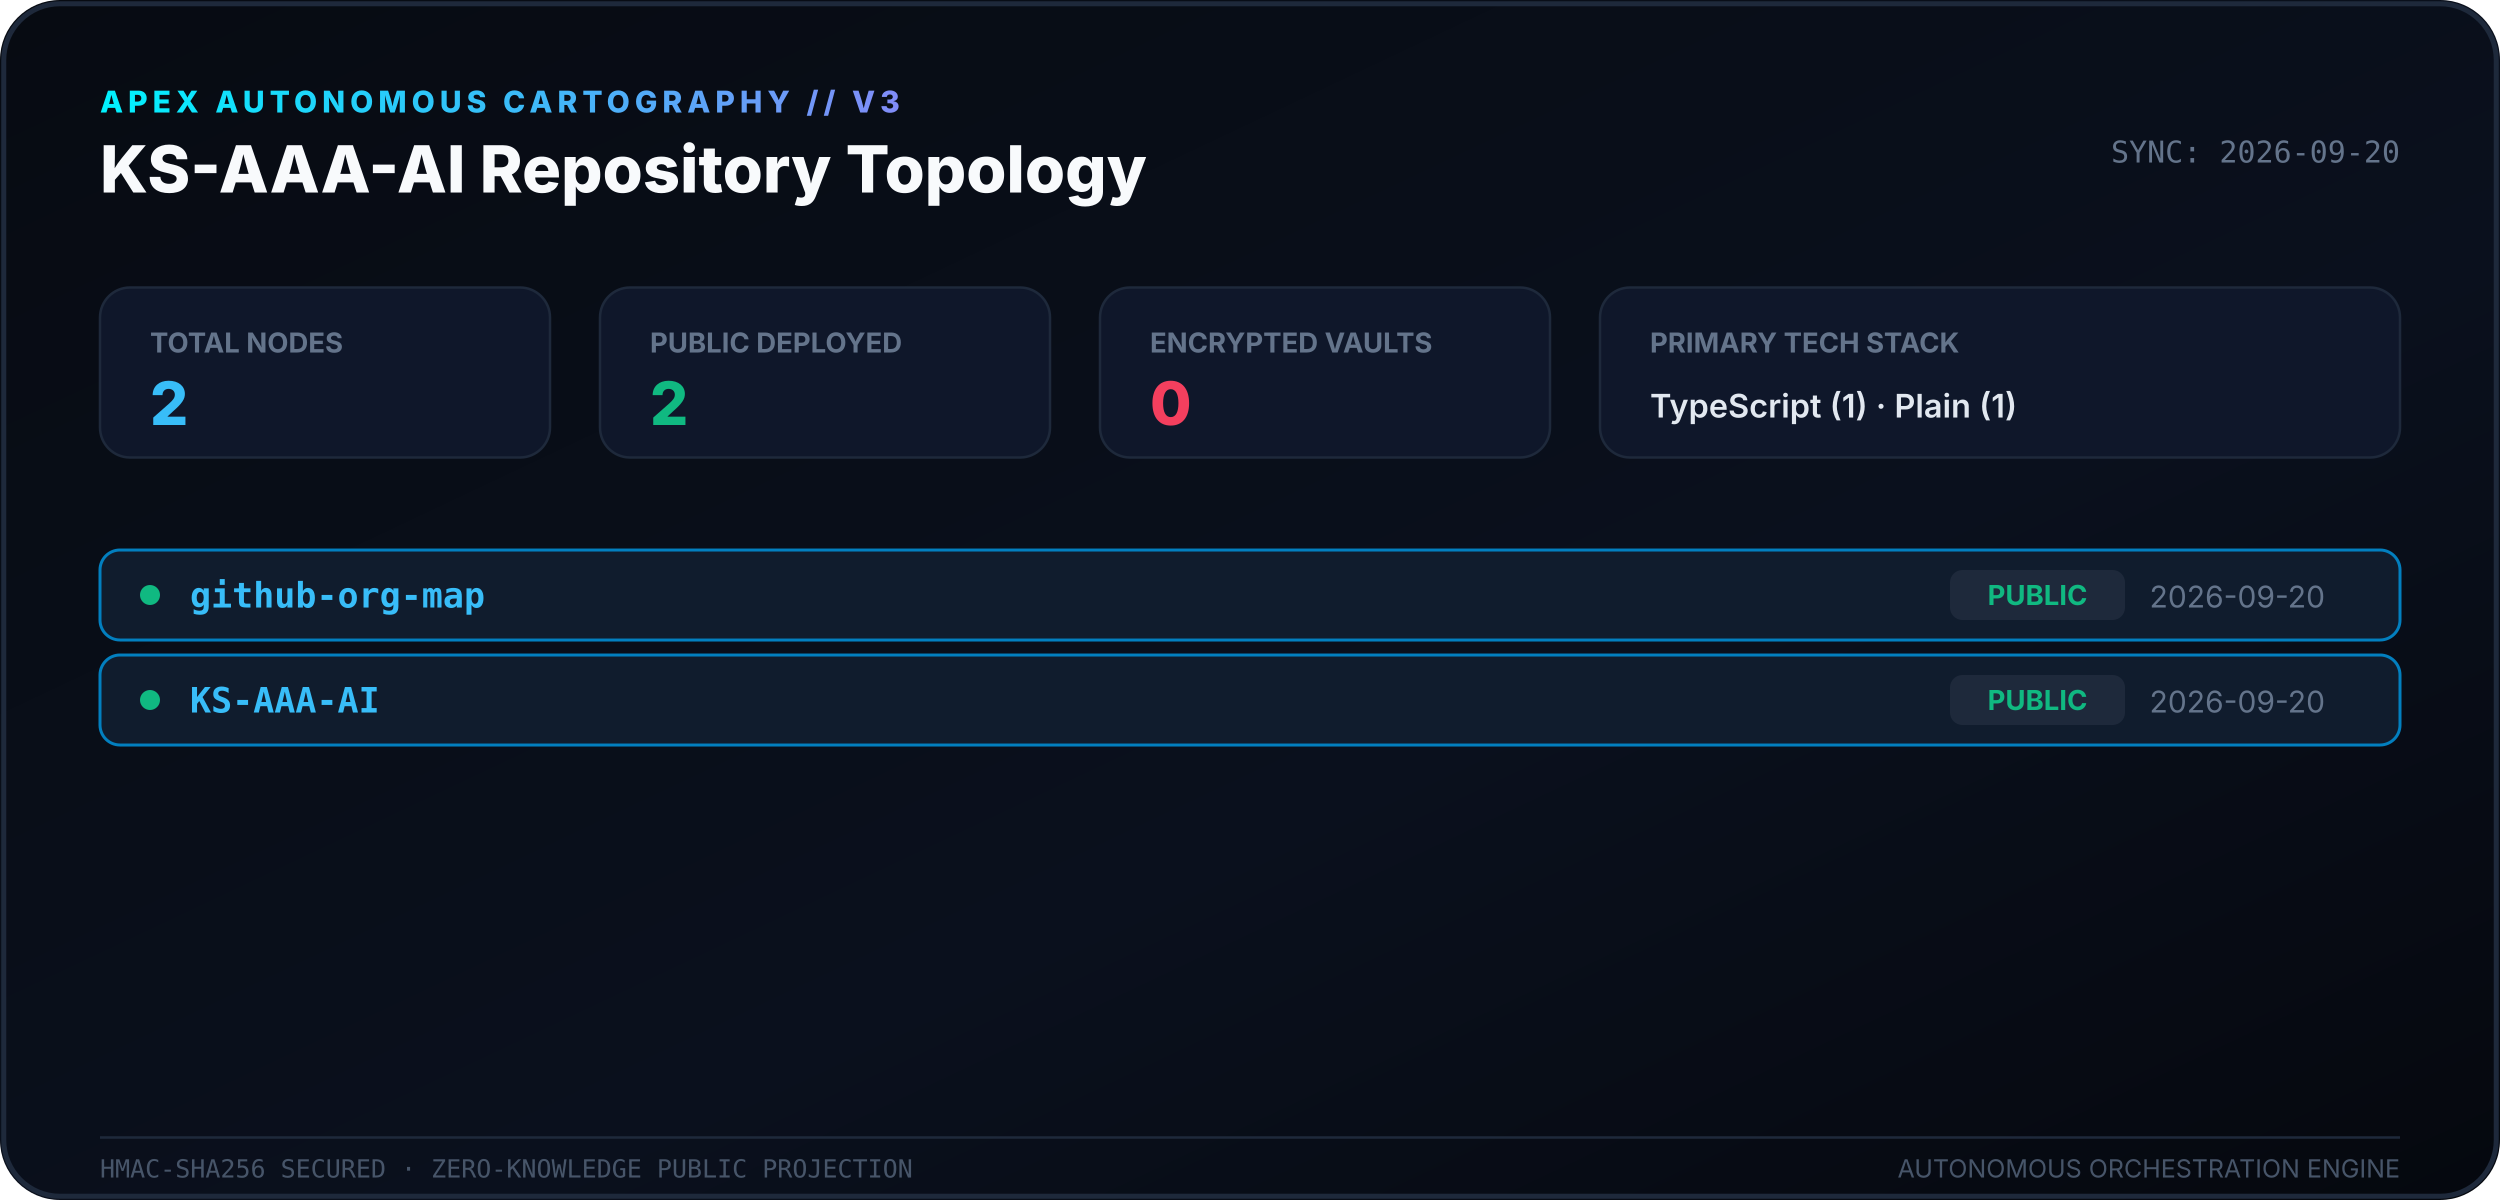
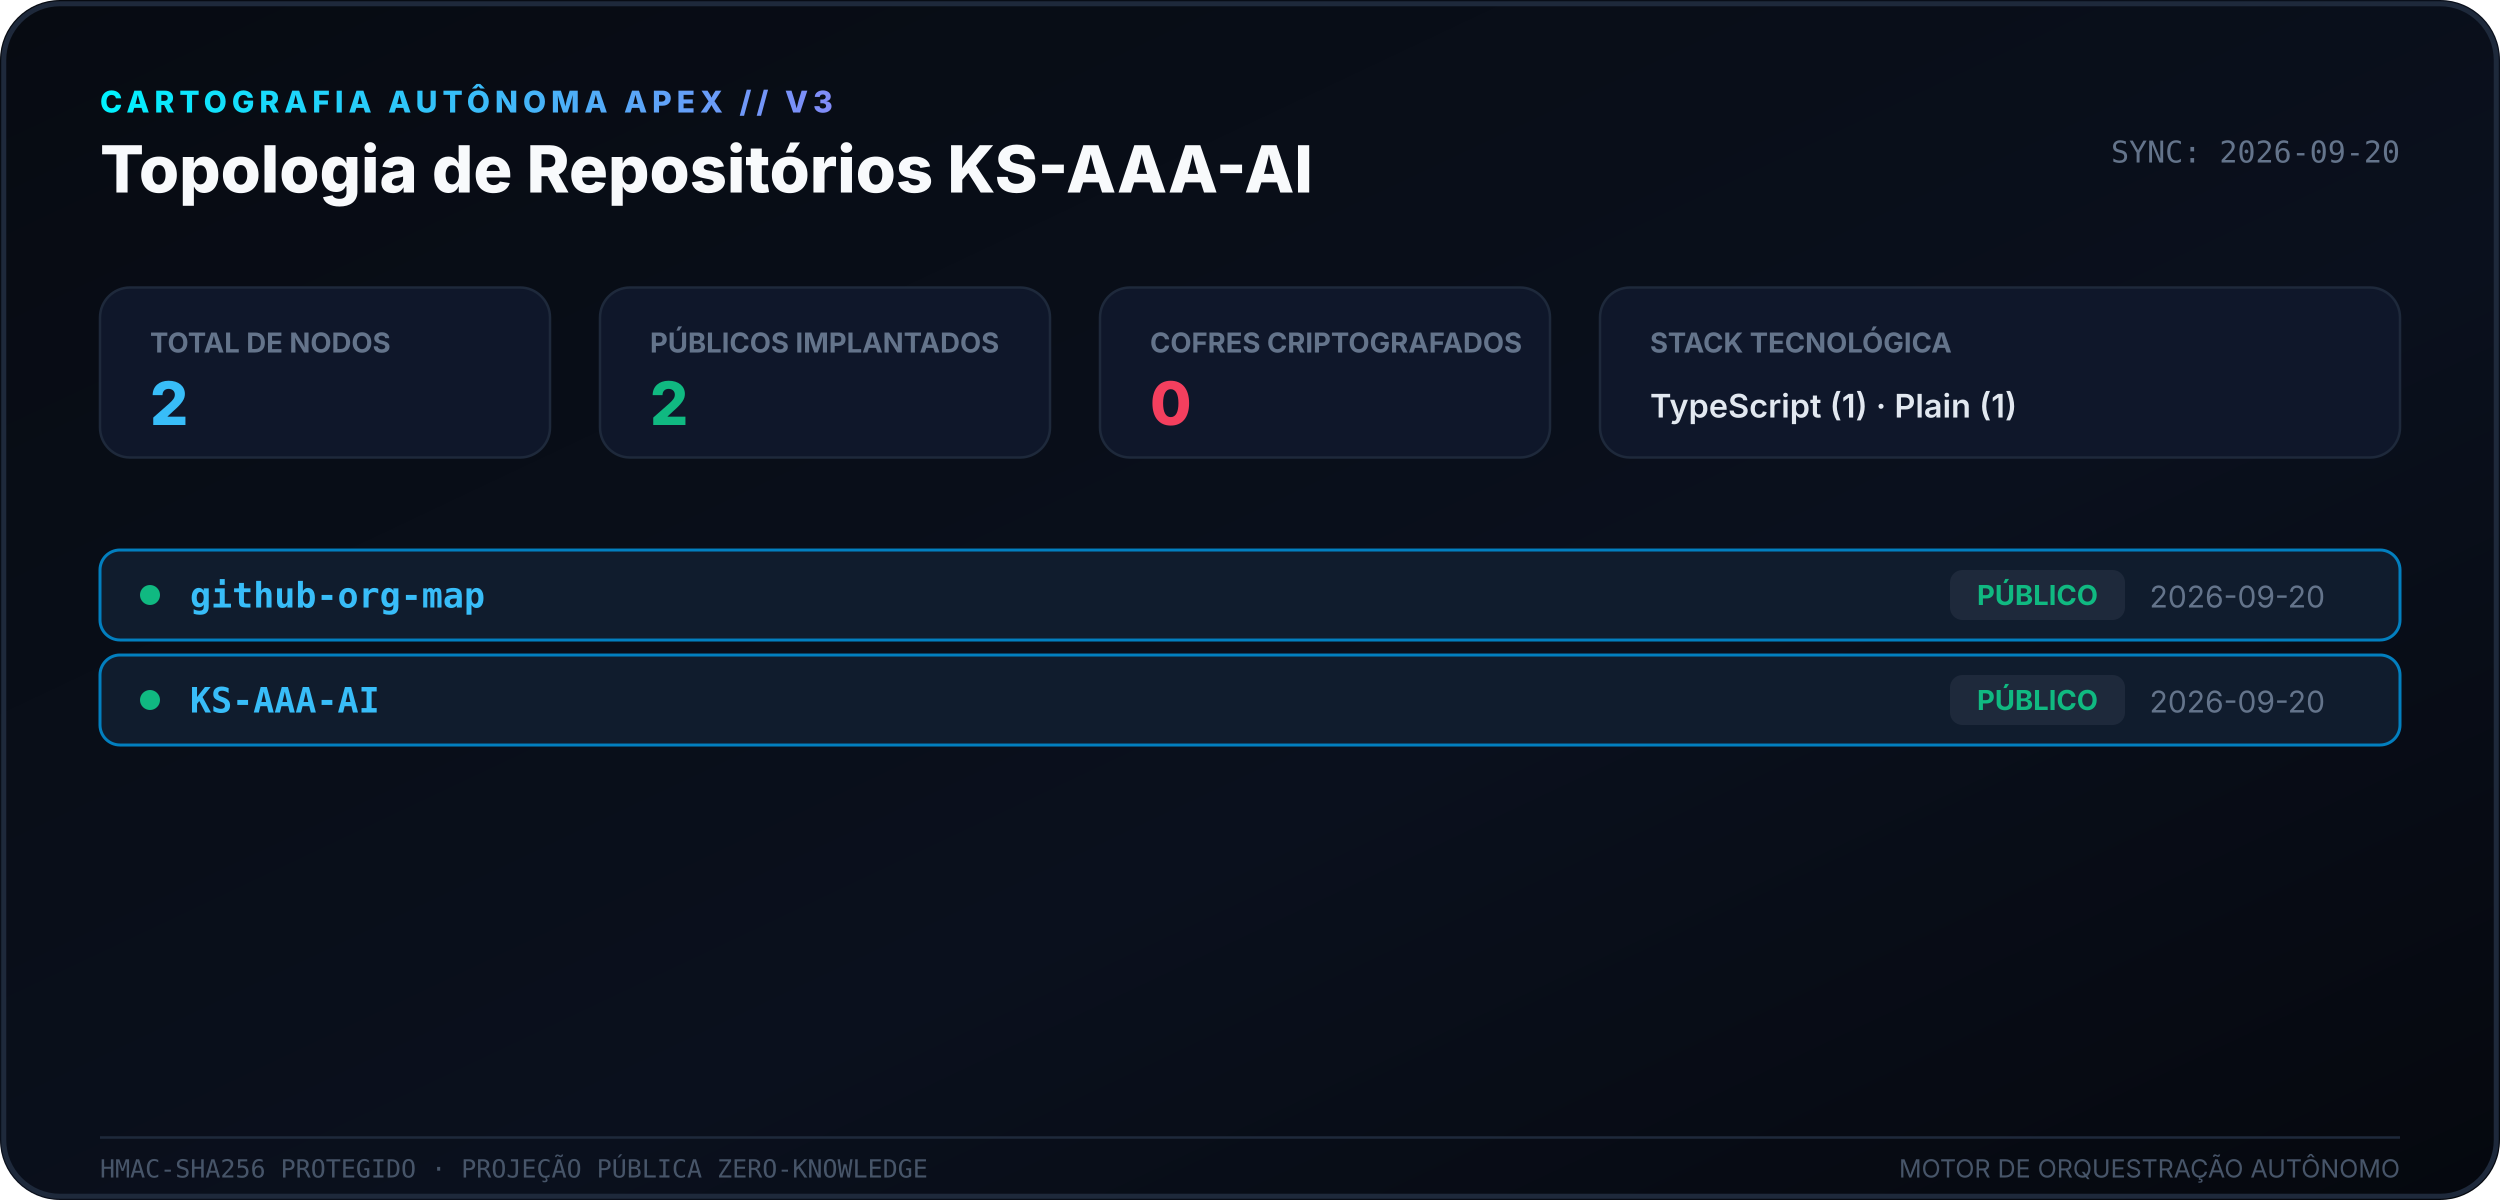
<svg xmlns="http://www.w3.org/2000/svg" viewBox="0 0 1000 480" width="100%" height="100%">
  <defs>
    <linearGradient id="apexBg" x1="0%" y1="0%" x2="100%" y2="100%">
      <stop offset="0%" stop-color="#070B12" />
      <stop offset="60%" stop-color="#0A101D" />
      <stop offset="100%" stop-color="#05080E" />
    </linearGradient>
    <linearGradient id="neonAccent" x1="0%" y1="0%" x2="100%" y2="0%">
      <stop offset="0%" stop-color="#00F2FE" />
      <stop offset="50%" stop-color="#38BDF8" />
      <stop offset="100%" stop-color="#818CF8" />
    </linearGradient>
  </defs>
  <rect width="1000" height="480" rx="24" fill="url(#apexBg)" />
  <rect x="1.5" y="1.5" width="997" height="477" rx="22.5" fill="none" stroke="#1E293B" stroke-width="2" />
  <g transform="translate(40, 45)">
-     <text x="0" y="0" fill="url(#neonAccent)" font-family="system-ui, -apple-system, sans-serif" font-size="12" font-weight="800" letter-spacing="2">APEX AUTONOMOUS CARTOGRAPHY // V3</text>
-     <text x="0" y="32" fill="#F8FAFC" font-family="system-ui, -apple-system, sans-serif" font-size="26" font-weight="800">KS-AAA-AI Repository Topology</text>
+     <text x="0" y="0" fill="url(#neonAccent)" font-family="system-ui, -apple-system, sans-serif" font-size="12" font-weight="800" letter-spacing="2">CARTOGRAFIA AUTÔNOMA APEX // V3</text>
+     <text x="0" y="32" fill="#F8FAFC" font-family="system-ui, -apple-system, sans-serif" font-size="26" font-weight="800">Topologia de Repositórios KS-AAA-AI</text>
    <text x="920" y="20" fill="#64748B" font-family="Consolas, monospace" font-size="12" text-anchor="end">SYNC: 2026-09-20</text>
  </g>
  <g transform="translate(40, 115)">
    <rect x="0" y="0" width="180" height="68" rx="12" fill="#0F172A" stroke="#1E293B" />
-     <text x="20" y="26" fill="#64748B" font-family="system-ui, -apple-system, sans-serif" font-size="11" font-weight="700">TOTAL NODES</text>
+     <text x="20" y="26" fill="#64748B" font-family="system-ui, -apple-system, sans-serif" font-size="11" font-weight="700">TOTAL DE NODOS</text>
    <text x="20" y="55" fill="#38BDF8" font-family="system-ui, -apple-system, sans-serif" font-size="24" font-weight="800">2</text>
    <rect x="200" y="0" width="180" height="68" rx="12" fill="#0F172A" stroke="#1E293B" />
-     <text x="220" y="26" fill="#64748B" font-family="system-ui, -apple-system, sans-serif" font-size="11" font-weight="700">PUBLIC DEPLOYED</text>
+     <text x="220" y="26" fill="#64748B" font-family="system-ui, -apple-system, sans-serif" font-size="11" font-weight="700">PÚBLICOS IMPLANTADOS</text>
    <text x="220" y="55" fill="#10B981" font-family="system-ui, -apple-system, sans-serif" font-size="24" font-weight="800">2</text>
    <rect x="400" y="0" width="180" height="68" rx="12" fill="#0F172A" stroke="#1E293B" />
-     <text x="420" y="26" fill="#64748B" font-family="system-ui, -apple-system, sans-serif" font-size="11" font-weight="700">ENCRYPTED VAULTS</text>
+     <text x="420" y="26" fill="#64748B" font-family="system-ui, -apple-system, sans-serif" font-size="11" font-weight="700">COFRES CRIPTOGRAFADOS</text>
    <text x="420" y="55" fill="#F43F5E" font-family="system-ui, -apple-system, sans-serif" font-size="24" font-weight="800">0</text>
    <rect x="600" y="0" width="320" height="68" rx="12" fill="#0F172A" stroke="#1E293B" />
-     <text x="620" y="26" fill="#64748B" font-family="system-ui, -apple-system, sans-serif" font-size="11" font-weight="700">PRIMARY TECH STACK</text>
+     <text x="620" y="26" fill="#64748B" font-family="system-ui, -apple-system, sans-serif" font-size="11" font-weight="700">STACK TECNOLÓGICA</text>
    <text x="620" y="52" fill="#E2E8F0" font-family="system-ui, -apple-system, sans-serif" font-size="13" font-weight="600">TypeScript (1)  ·  Plain (1)</text>
  </g>
  <g transform="translate(40, 220)">
    <rect width="920" height="36" rx="8" fill="#111C2E" stroke="#0284C7" stroke-width="1.2" opacity="0.95" />
    <circle cx="20" cy="18" r="4" fill="#10B981" />
    <text x="36" y="23" fill="#38BDF8" font-family="Consolas, Monaco, monospace" font-size="14" font-weight="600">github-org-map</text>
    <rect x="740" y="8" width="70" height="20" rx="5" fill="#1E293B" />
-     <text x="775" y="22" fill="#10B981" font-family="system-ui, -apple-system, sans-serif" font-size="11" font-weight="700" text-anchor="middle">PUBLIC</text>
+     <text x="775" y="22" fill="#10B981" font-family="system-ui, -apple-system, sans-serif" font-size="11" font-weight="700" text-anchor="middle">PÚBLICO</text>
    <text x="890" y="23" fill="#64748B" font-family="system-ui, -apple-system, sans-serif" font-size="12" text-anchor="end">2026-09-20</text>
  </g>
  <g transform="translate(40, 262)">
    <rect width="920" height="36" rx="8" fill="#111C2E" stroke="#0284C7" stroke-width="1.2" opacity="0.95" />
    <circle cx="20" cy="18" r="4" fill="#10B981" />
    <text x="36" y="23" fill="#38BDF8" font-family="Consolas, Monaco, monospace" font-size="14" font-weight="600">KS-AAA-AI</text>
    <rect x="740" y="8" width="70" height="20" rx="5" fill="#1E293B" />
-     <text x="775" y="22" fill="#10B981" font-family="system-ui, -apple-system, sans-serif" font-size="11" font-weight="700" text-anchor="middle">PUBLIC</text>
+     <text x="775" y="22" fill="#10B981" font-family="system-ui, -apple-system, sans-serif" font-size="11" font-weight="700" text-anchor="middle">PÚBLICO</text>
    <text x="890" y="23" fill="#64748B" font-family="system-ui, -apple-system, sans-serif" font-size="12" text-anchor="end">2026-09-20</text>
  </g>
  <g transform="translate(40, 455)">
    <line x1="0" y1="0" x2="920" y2="0" stroke="#1E293B" stroke-width="1" />
-     <text x="0" y="16" fill="#475569" font-family="Consolas, monospace" font-size="10">HMAC-SHA256 SECURED · ZERO-KNOWLEDGE PUBLIC PROJECTION</text>
-     <text x="920" y="16" fill="#475569" font-family="system-ui, -apple-system, sans-serif" font-size="10" text-anchor="end">AUTONOMOUS ORCHESTRATION ENGINE</text>
+     <text x="0" y="16" fill="#475569" font-family="Consolas, monospace" font-size="10">HMAC-SHA256 PROTEGIDO · PROJEÇÃO PÚBLICA ZERO-KNOWLEDGE</text>
+     <text x="920" y="16" fill="#475569" font-family="system-ui, -apple-system, sans-serif" font-size="10" text-anchor="end">MOTOR DE ORQUESTRAÇÃO AUTÔNOMO</text>
  </g>
</svg>
